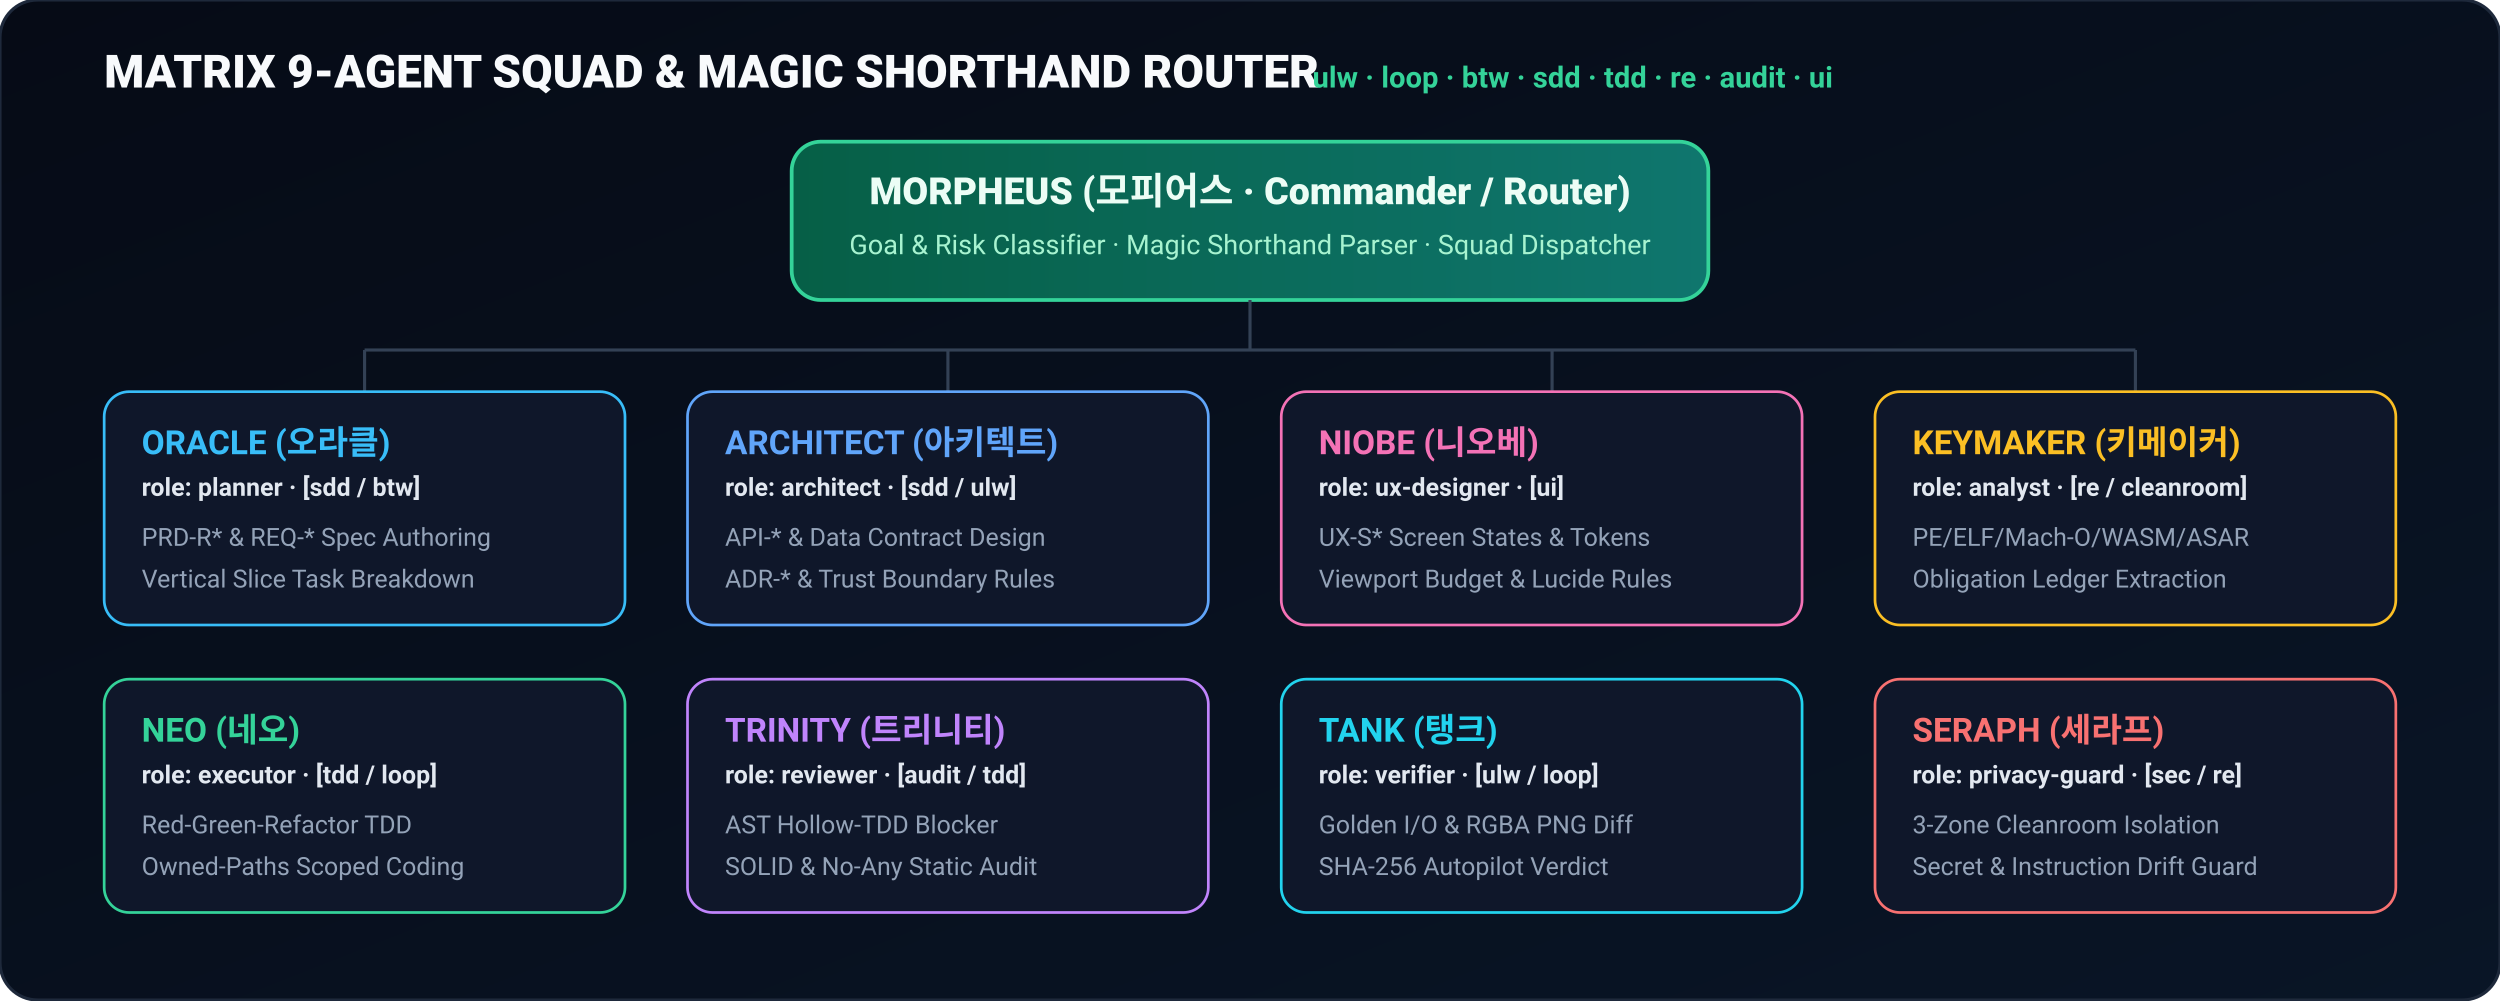
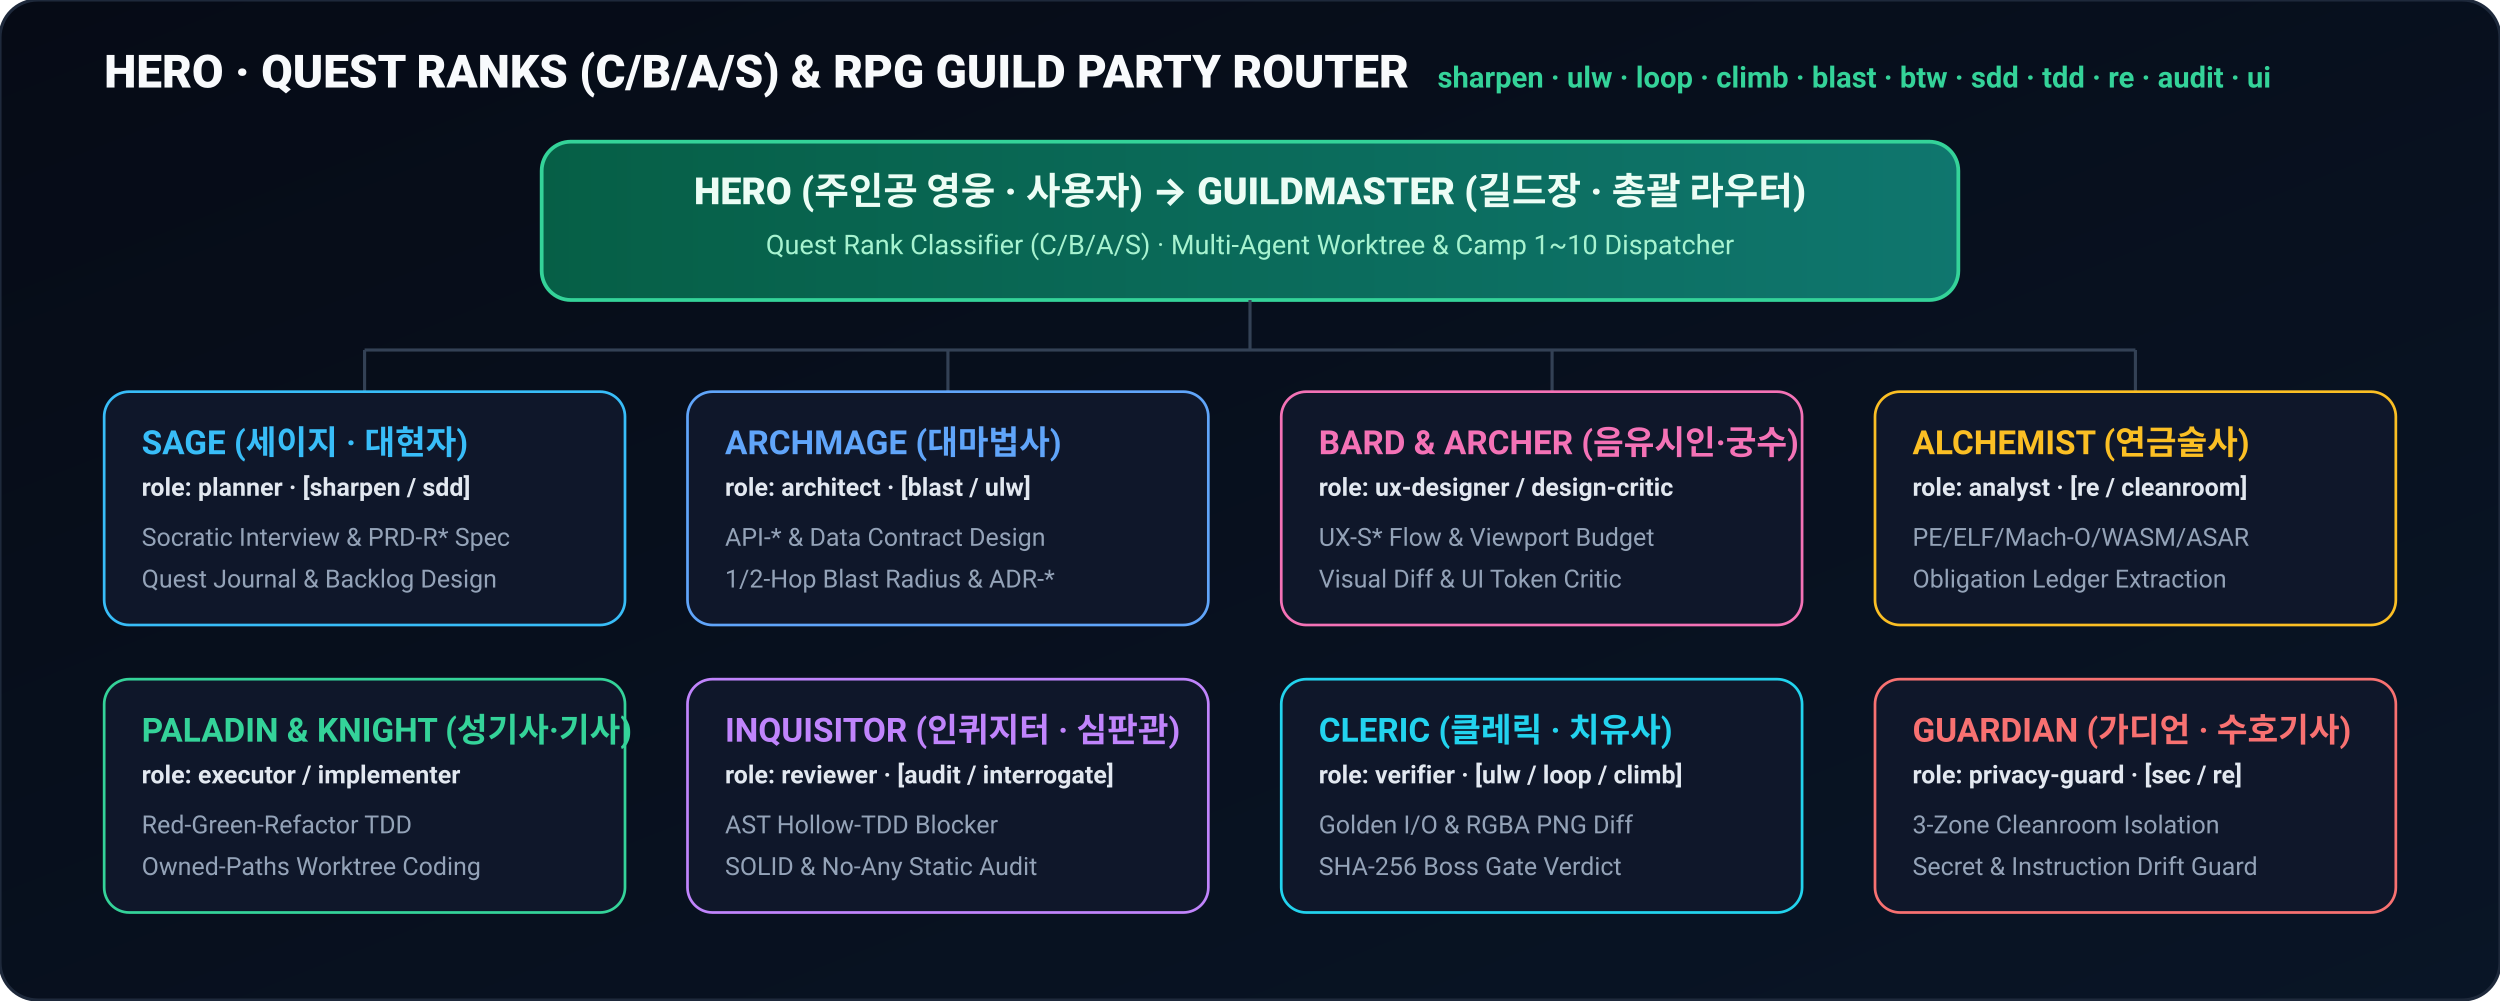
<svg xmlns="http://www.w3.org/2000/svg" viewBox="0 0 1200 480" width="100%" height="100%">
  <defs>
    <linearGradient id="bgMat" x1="0%" y1="0%" x2="100%" y2="100%">
      <stop offset="0%" stop-color="#060b16" />
      <stop offset="100%" stop-color="#091526" />
    </linearGradient>
    <linearGradient id="cmdGrad" x1="0%" y1="0%" x2="100%" y2="0%">
      <stop offset="0%" stop-color="#065f46" />
      <stop offset="100%" stop-color="#0f766e" />
    </linearGradient>
  </defs>
  <rect width="1200" height="480" rx="18" fill="url(#bgMat)" stroke="#1e293b" stroke-width="1.5" />
  <g transform="translate(50, 42)" font-family="system-ui, -apple-system, 'Segoe UI', Roboto, sans-serif">
    <text x="0" y="0" font-size="22" font-weight="800" fill="#f8fafc">
-       MATRIX 9-AGENT SQUAD &amp; MAGIC SHORTHAND ROUTER
+       HERO · QUEST RANKS (C/B/A/S) &amp; RPG GUILD PARTY ROUTER
    </text>
-     <text x="580" y="0" font-size="14" font-weight="600" fill="#34d399">
-       ulw · loop · btw · sdd · tdd · re · audit · ui
+     <text x="640" y="0" font-size="14" font-weight="600" fill="#34d399">
+       sharpen · ulw · loop · climb · blast · btw · sdd · tdd · re · audit · ui
    </text>
  </g>
-   <g transform="translate(380, 68)" font-family="system-ui, -apple-system, 'Segoe UI', Roboto, sans-serif">
-     <rect width="440" height="76" rx="14" fill="url(#cmdGrad)" stroke="#34d399" stroke-width="1.8" />
-     <text x="220" y="30" text-anchor="middle" font-size="18" font-weight="800" fill="#ecfdf5">
-       MORPHEUS (모피어스 · Commander / Router)
+   <g transform="translate(260, 68)" font-family="system-ui, -apple-system, 'Segoe UI', Roboto, sans-serif">
+     <rect width="680" height="76" rx="14" fill="url(#cmdGrad)" stroke="#34d399" stroke-width="1.8" />
+     <text x="340" y="30" text-anchor="middle" font-size="18" font-weight="800" fill="#ecfdf5">
+       HERO (주인공 영웅 · 사용자) → GUILDMASTER (길드장 · 총괄 라우터)
    </text>
-     <text x="220" y="54" text-anchor="middle" font-size="13" fill="#a7f3d0">
-       Goal &amp; Risk Classifier · Magic Shorthand Parser · Squad Dispatcher
+     <text x="340" y="54" text-anchor="middle" font-size="13" fill="#a7f3d0">
+       Quest Rank Classifier (C/B/A/S) · Multi-Agent Worktree &amp; Camp 1~10 Dispatcher
    </text>
  </g>
  <g stroke="#334155" stroke-width="1.5" fill="none">
    <path d="M 600 144 L 600 168" />
    <path d="M 175 168 L 1025 168" />
    <path d="M 175 168 L 175 188" />
    <path d="M 455 168 L 455 188" />
    <path d="M 745 168 L 745 188" />
    <path d="M 1025 168 L 1025 188" />
  </g>
  <g transform="translate(50, 188)" font-family="system-ui, -apple-system, 'Segoe UI', Roboto, sans-serif">
    <g transform="translate(0, 0)">
      <rect width="250" height="112" rx="12" fill="#0f172a" stroke="#38bdf8" stroke-width="1.3" />
-       <text x="18" y="30" font-size="16" font-weight="700" fill="#38bdf8">ORACLE (오라클)</text>
-       <text x="18" y="50" font-size="12" font-weight="600" fill="#e2e8f0">role: planner · [sdd / btw]</text>
-       <text x="18" y="74" font-size="12" fill="#94a3b8">PRD-R* &amp; REQ-* Spec Authoring</text>
-       <text x="18" y="94" font-size="12" fill="#94a3b8">Vertical Slice Task Breakdown</text>
+       <text x="18" y="30" font-size="16" font-weight="700" fill="#38bdf8">SAGE (세이지 · 대현자)</text>
+       <text x="18" y="50" font-size="12" font-weight="600" fill="#e2e8f0">role: planner · [sharpen / sdd]</text>
+       <text x="18" y="74" font-size="12" fill="#94a3b8">Socratic Interview &amp; PRD-R* Spec</text>
+       <text x="18" y="94" font-size="12" fill="#94a3b8">Quest Journal &amp; Backlog Design</text>
    </g>
    <g transform="translate(280, 0)">
      <rect width="250" height="112" rx="12" fill="#0f172a" stroke="#60a5fa" stroke-width="1.3" />
-       <text x="18" y="30" font-size="16" font-weight="700" fill="#60a5fa">ARCHITECT (아키텍트)</text>
-       <text x="18" y="50" font-size="12" font-weight="600" fill="#e2e8f0">role: architect · [sdd / ulw]</text>
+       <text x="18" y="30" font-size="16" font-weight="700" fill="#60a5fa">ARCHMAGE (대마법사)</text>
+       <text x="18" y="50" font-size="12" font-weight="600" fill="#e2e8f0">role: architect · [blast / ulw]</text>
      <text x="18" y="74" font-size="12" fill="#94a3b8">API-* &amp; Data Contract Design</text>
-       <text x="18" y="94" font-size="12" fill="#94a3b8">ADR-* &amp; Trust Boundary Rules</text>
+       <text x="18" y="94" font-size="12" fill="#94a3b8">1/2-Hop Blast Radius &amp; ADR-*</text>
    </g>
    <g transform="translate(565, 0)">
      <rect width="250" height="112" rx="12" fill="#0f172a" stroke="#f472b6" stroke-width="1.3" />
-       <text x="18" y="30" font-size="16" font-weight="700" fill="#f472b6">NIOBE (니오베)</text>
-       <text x="18" y="50" font-size="12" font-weight="600" fill="#e2e8f0">role: ux-designer · [ui]</text>
-       <text x="18" y="74" font-size="12" fill="#94a3b8">UX-S* Screen States &amp; Tokens</text>
-       <text x="18" y="94" font-size="12" fill="#94a3b8">Viewport Budget &amp; Lucide Rules</text>
+       <text x="18" y="30" font-size="16" font-weight="700" fill="#f472b6">BARD &amp; ARCHER (음유시인·궁수)</text>
+       <text x="18" y="50" font-size="12" font-weight="600" fill="#e2e8f0">role: ux-designer / design-critic</text>
+       <text x="18" y="74" font-size="12" fill="#94a3b8">UX-S* Flow &amp; Viewport Budget</text>
+       <text x="18" y="94" font-size="12" fill="#94a3b8">Visual Diff &amp; UI Token Critic</text>
    </g>
    <g transform="translate(850, 0)">
      <rect width="250" height="112" rx="12" fill="#0f172a" stroke="#fbbf24" stroke-width="1.3" />
-       <text x="18" y="30" font-size="16" font-weight="700" fill="#fbbf24">KEYMAKER (키메이커)</text>
+       <text x="18" y="30" font-size="16" font-weight="700" fill="#fbbf24">ALCHEMIST (연금술사)</text>
      <text x="18" y="50" font-size="12" font-weight="600" fill="#e2e8f0">role: analyst · [re / cleanroom]</text>
      <text x="18" y="74" font-size="12" fill="#94a3b8">PE/ELF/Mach-O/WASM/ASAR</text>
      <text x="18" y="94" font-size="12" fill="#94a3b8">Obligation Ledger Extraction</text>
    </g>
  </g>
  <g transform="translate(50, 326)" font-family="system-ui, -apple-system, 'Segoe UI', Roboto, sans-serif">
    <g transform="translate(0, 0)">
      <rect width="250" height="112" rx="12" fill="#0f172a" stroke="#34d399" stroke-width="1.3" />
-       <text x="18" y="30" font-size="16" font-weight="700" fill="#34d399">NEO (네오)</text>
-       <text x="18" y="50" font-size="12" font-weight="600" fill="#e2e8f0">role: executor · [tdd / loop]</text>
+       <text x="18" y="30" font-size="16" font-weight="700" fill="#34d399">PALADIN &amp; KNIGHT (성기사·기사)</text>
+       <text x="18" y="50" font-size="12" font-weight="600" fill="#e2e8f0">role: executor / implementer</text>
      <text x="18" y="74" font-size="12" fill="#94a3b8">Red-Green-Refactor TDD</text>
-       <text x="18" y="94" font-size="12" fill="#94a3b8">Owned-Paths Scoped Coding</text>
+       <text x="18" y="94" font-size="12" fill="#94a3b8">Owned-Paths Worktree Coding</text>
    </g>
    <g transform="translate(280, 0)">
      <rect width="250" height="112" rx="12" fill="#0f172a" stroke="#c084fc" stroke-width="1.3" />
-       <text x="18" y="30" font-size="16" font-weight="700" fill="#c084fc">TRINITY (트리니티)</text>
-       <text x="18" y="50" font-size="12" font-weight="600" fill="#e2e8f0">role: reviewer · [audit / tdd]</text>
+       <text x="18" y="30" font-size="16" font-weight="700" fill="#c084fc">INQUISITOR (인퀴지터 · 심판관)</text>
+       <text x="18" y="50" font-size="12" font-weight="600" fill="#e2e8f0">role: reviewer · [audit / interrogate]</text>
      <text x="18" y="74" font-size="12" fill="#94a3b8">AST Hollow-TDD Blocker</text>
      <text x="18" y="94" font-size="12" fill="#94a3b8">SOLID &amp; No-Any Static Audit</text>
    </g>
    <g transform="translate(565, 0)">
      <rect width="250" height="112" rx="12" fill="#0f172a" stroke="#22d3ee" stroke-width="1.3" />
-       <text x="18" y="30" font-size="16" font-weight="700" fill="#22d3ee">TANK (탱크)</text>
-       <text x="18" y="50" font-size="12" font-weight="600" fill="#e2e8f0">role: verifier · [ulw / loop]</text>
+       <text x="18" y="30" font-size="16" font-weight="700" fill="#22d3ee">CLERIC (클레릭 · 치유사)</text>
+       <text x="18" y="50" font-size="12" font-weight="600" fill="#e2e8f0">role: verifier · [ulw / loop / climb]</text>
      <text x="18" y="74" font-size="12" fill="#94a3b8">Golden I/O &amp; RGBA PNG Diff</text>
-       <text x="18" y="94" font-size="12" fill="#94a3b8">SHA-256 Autopilot Verdict</text>
+       <text x="18" y="94" font-size="12" fill="#94a3b8">SHA-256 Boss Gate Verdict</text>
    </g>
    <g transform="translate(850, 0)">
      <rect width="250" height="112" rx="12" fill="#0f172a" stroke="#f87171" stroke-width="1.3" />
-       <text x="18" y="30" font-size="16" font-weight="700" fill="#f87171">SERAPH (세라프)</text>
+       <text x="18" y="30" font-size="16" font-weight="700" fill="#f87171">GUARDIAN (가디언 · 수호기사)</text>
      <text x="18" y="50" font-size="12" font-weight="600" fill="#e2e8f0">role: privacy-guard · [sec / re]</text>
      <text x="18" y="74" font-size="12" fill="#94a3b8">3-Zone Cleanroom Isolation</text>
      <text x="18" y="94" font-size="12" fill="#94a3b8">Secret &amp; Instruction Drift Guard</text>
    </g>
  </g>
</svg>
